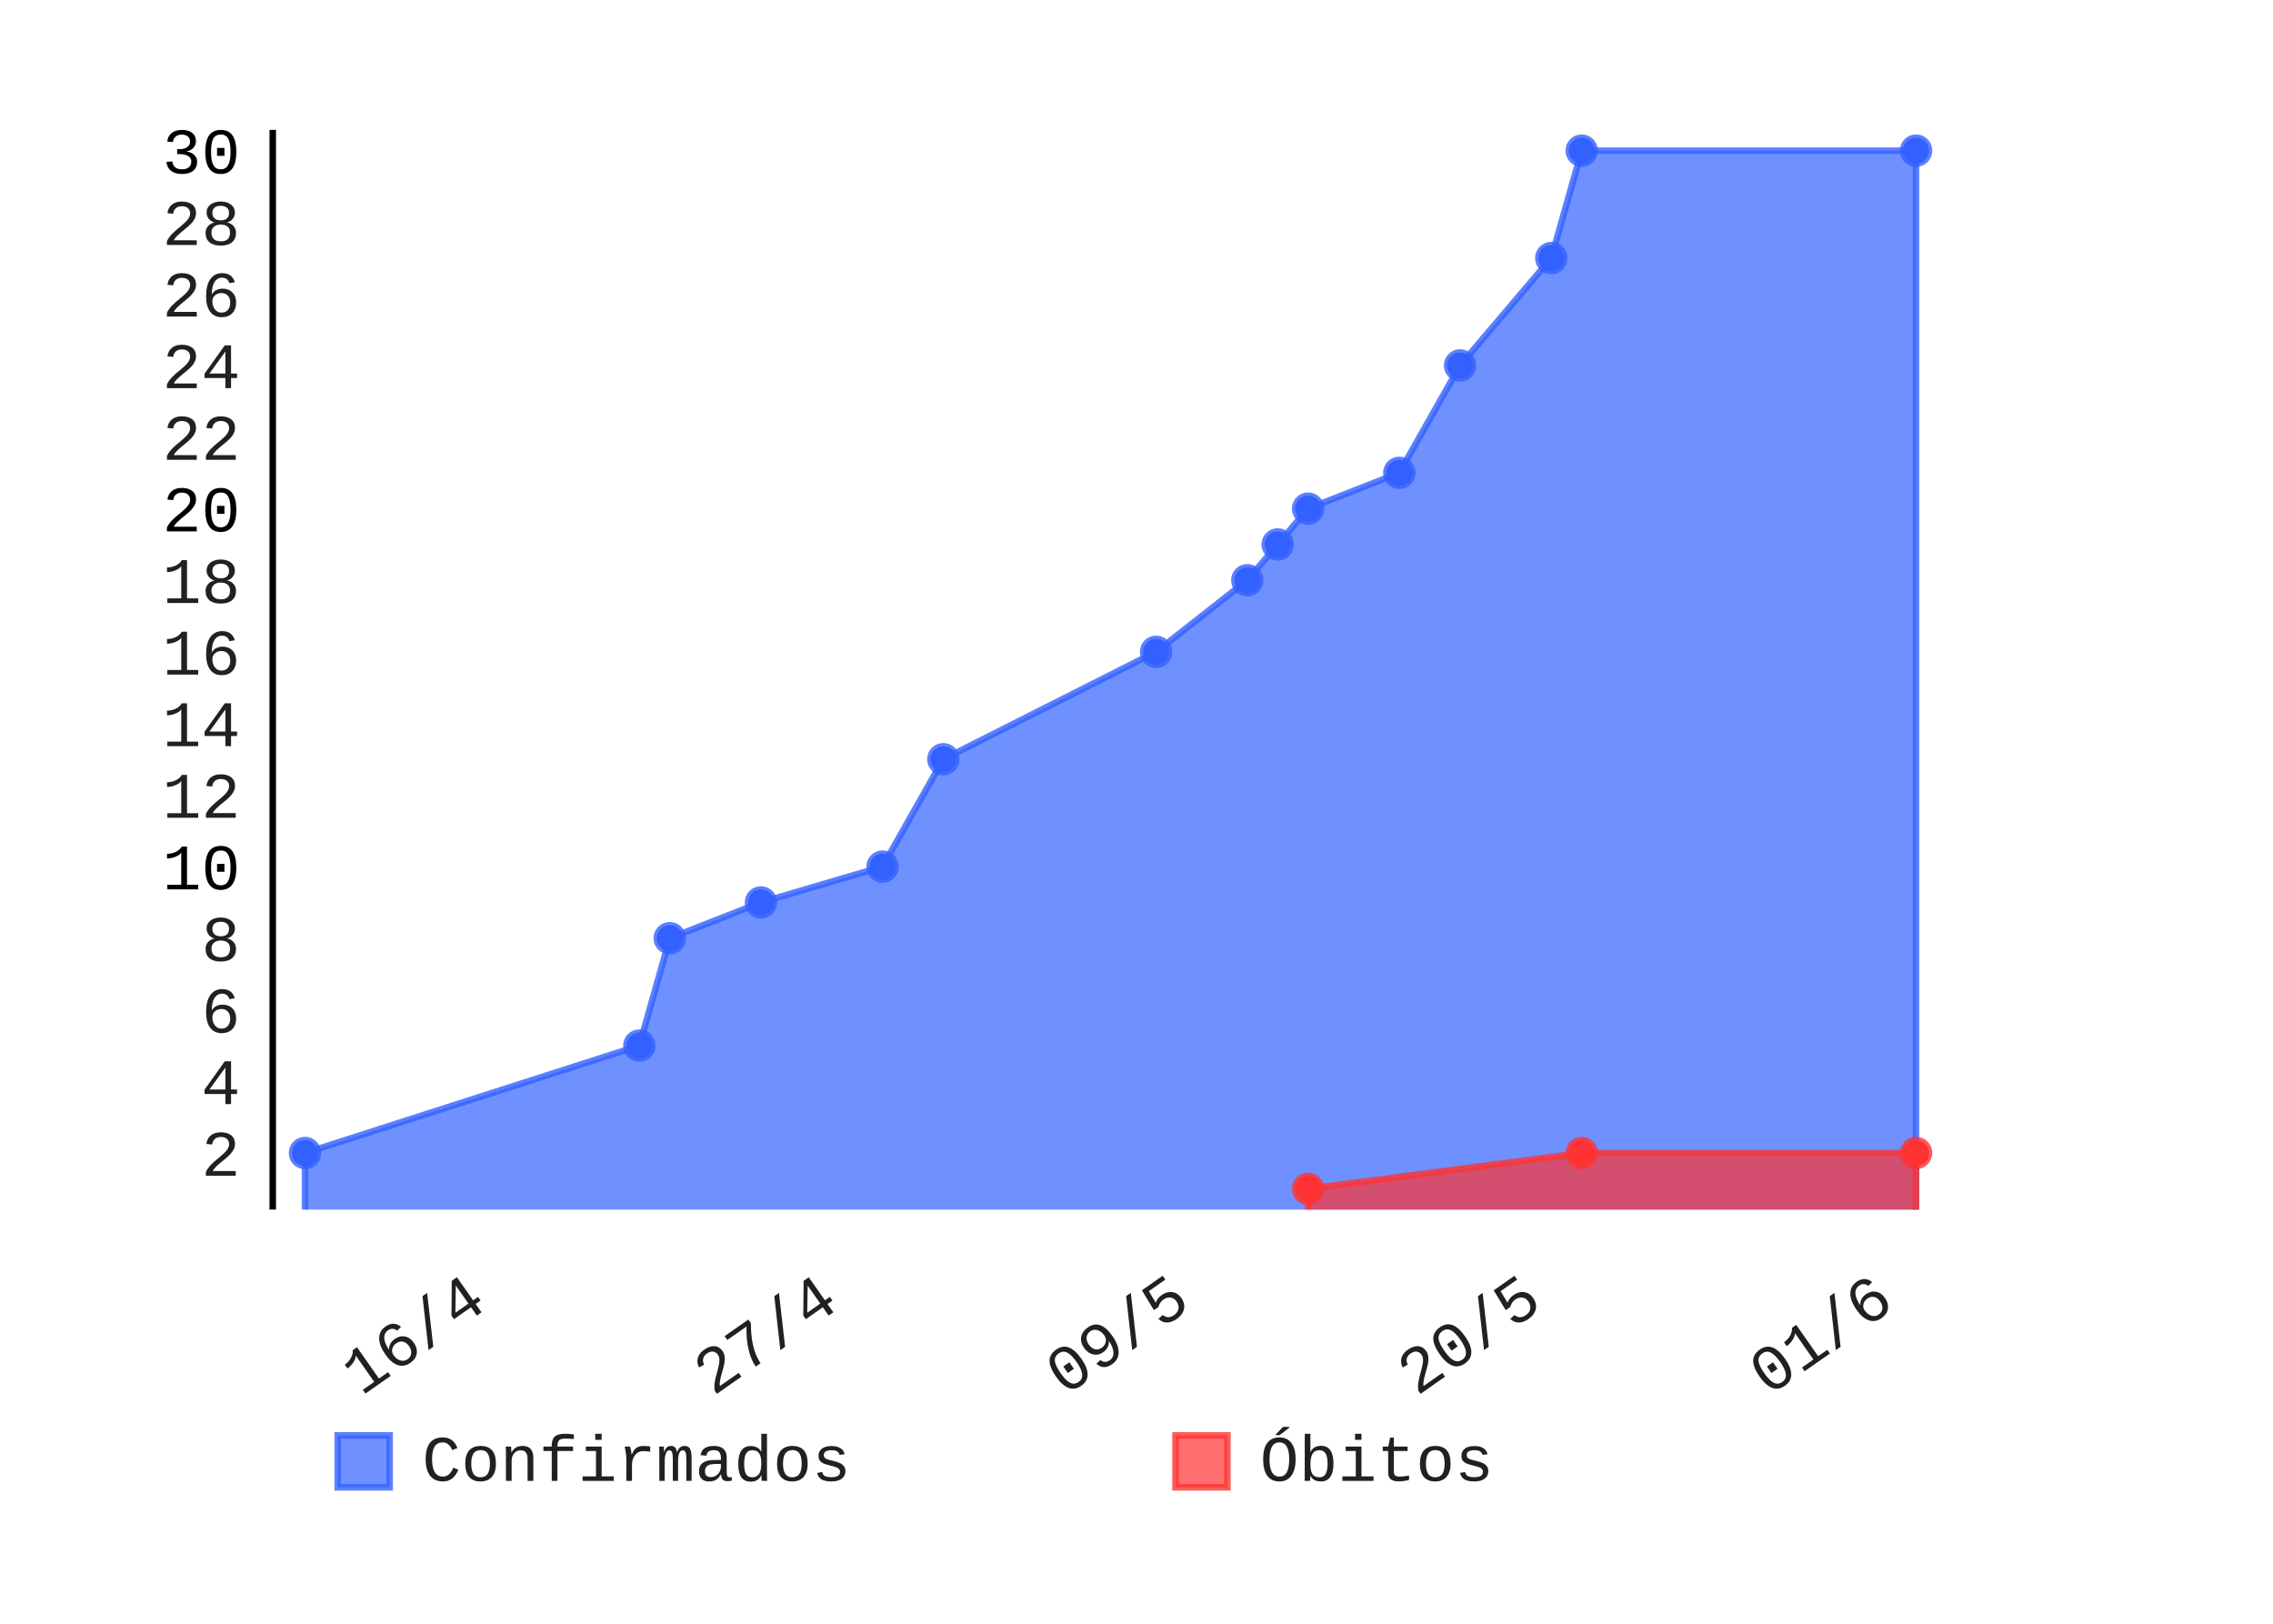
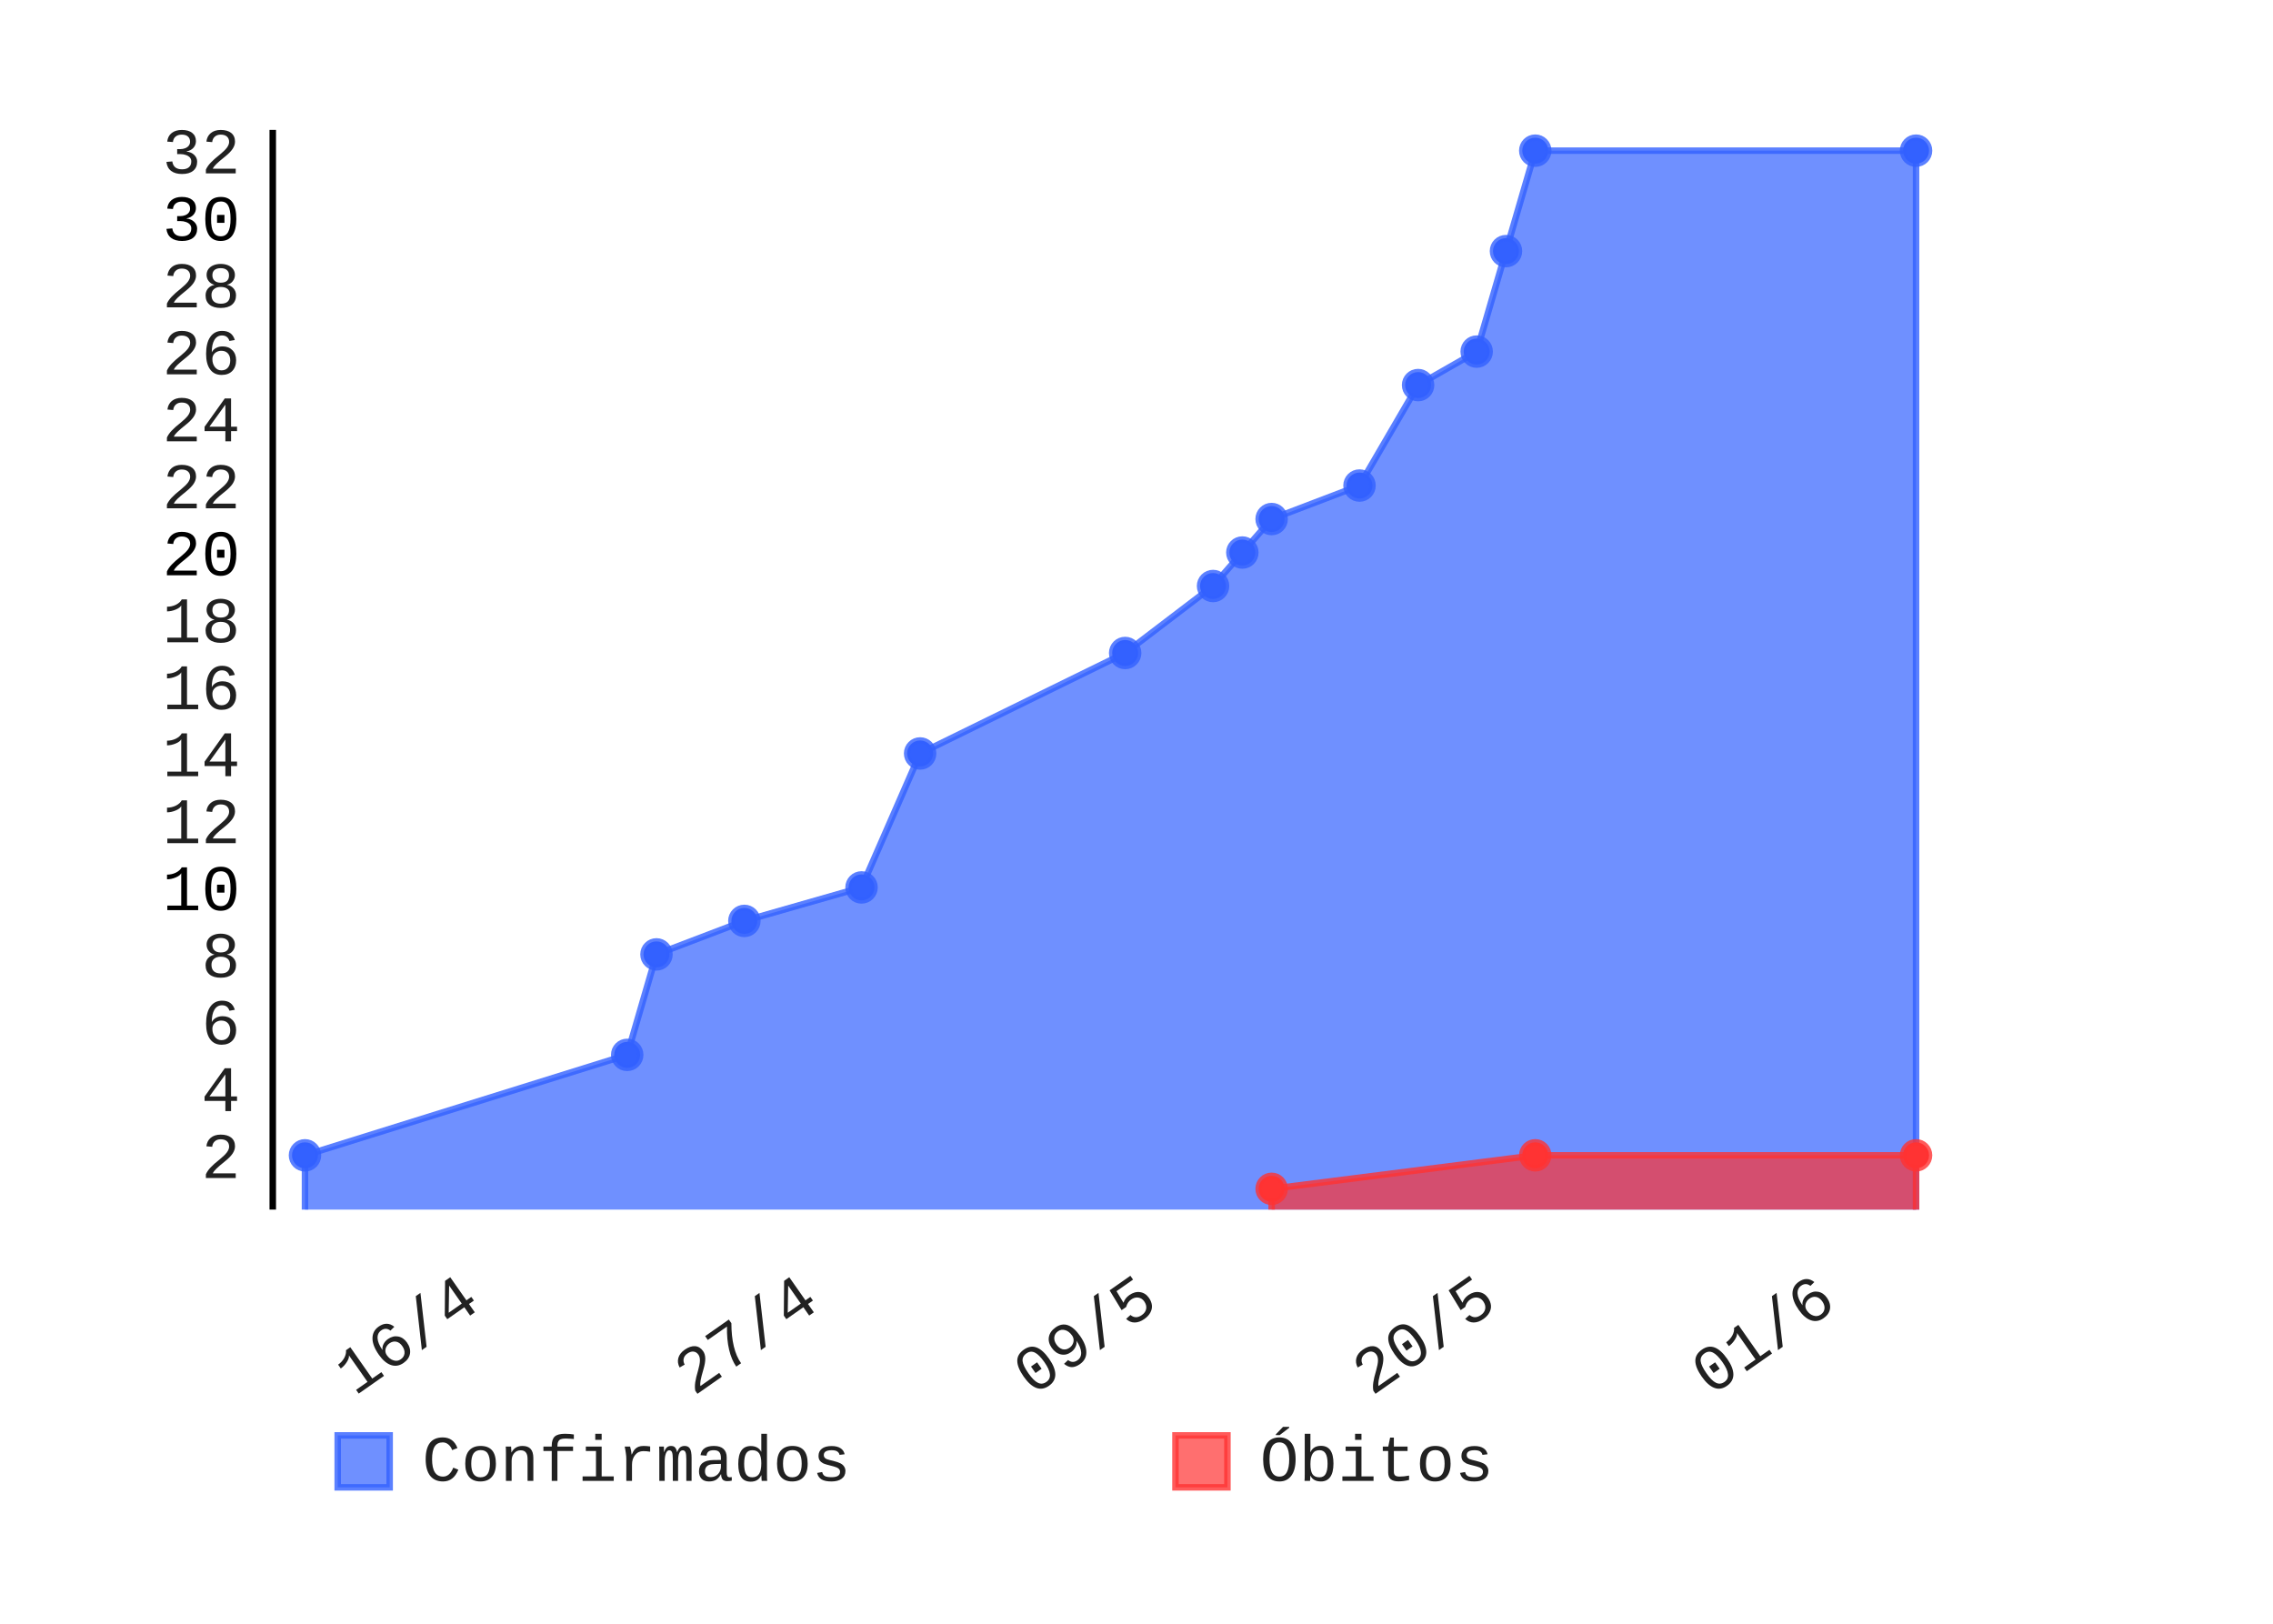
- <svg xmlns="http://www.w3.org/2000/svg" id="chart-da9a3a87-b568-4b26-ba3c-e5095f222d41" class="pygal-chart" viewBox="0 0 350 250" width="350" height="250">
+ <svg xmlns="http://www.w3.org/2000/svg" class="pygal-chart" height="250" id="chart-2988975c-a330-471e-b425-52a7b6b23bee" viewBox="0 0 350 250" width="350">
  <defs>
-     <style type="text/css">#chart-da9a3a87-b568-4b26-ba3c-e5095f222d41{-webkit-user-select:none;-webkit-font-smoothing:antialiased;font-family:Consolas,"Liberation Mono",Menlo,Courier,monospace}#chart-da9a3a87-b568-4b26-ba3c-e5095f222d41 .title{font-family:Consolas,"Liberation Mono",Menlo,Courier,monospace;font-size:8px}#chart-da9a3a87-b568-4b26-ba3c-e5095f222d41 .legends .legend text{font-family:Consolas,"Liberation Mono",Menlo,Courier,monospace;font-size:10px}#chart-da9a3a87-b568-4b26-ba3c-e5095f222d41 .axis text{font-family:Consolas,"Liberation Mono",Menlo,Courier,monospace;font-size:10px}#chart-da9a3a87-b568-4b26-ba3c-e5095f222d41 .axis text.major{font-family:Consolas,"Liberation Mono",Menlo,Courier,monospace;font-size:10px}#chart-da9a3a87-b568-4b26-ba3c-e5095f222d41 .text-overlay text.value{font-family:Consolas,"Liberation Mono",Menlo,Courier,monospace;font-size:16px}#chart-da9a3a87-b568-4b26-ba3c-e5095f222d41 .text-overlay text.label{font-family:Consolas,"Liberation Mono",Menlo,Courier,monospace;font-size:10px}#chart-da9a3a87-b568-4b26-ba3c-e5095f222d41 .tooltip{font-family:Consolas,"Liberation Mono",Menlo,Courier,monospace;font-size:12px}#chart-da9a3a87-b568-4b26-ba3c-e5095f222d41 text.no_data{font-family:Consolas,"Liberation Mono",Menlo,Courier,monospace;font-size:64px}
- #chart-da9a3a87-b568-4b26-ba3c-e5095f222d41{background-color:transparent}#chart-da9a3a87-b568-4b26-ba3c-e5095f222d41 path,#chart-da9a3a87-b568-4b26-ba3c-e5095f222d41 line,#chart-da9a3a87-b568-4b26-ba3c-e5095f222d41 rect,#chart-da9a3a87-b568-4b26-ba3c-e5095f222d41 circle{-webkit-transition:150ms;-moz-transition:150ms;transition:150ms}#chart-da9a3a87-b568-4b26-ba3c-e5095f222d41 .graph &gt; .background{fill:transparent}#chart-da9a3a87-b568-4b26-ba3c-e5095f222d41 .plot &gt; .background{fill:rgba(255,255,255,1)}#chart-da9a3a87-b568-4b26-ba3c-e5095f222d41 .graph{fill:rgba(0,0,0,.87)}#chart-da9a3a87-b568-4b26-ba3c-e5095f222d41 text.no_data{fill:rgba(0,0,0,1)}#chart-da9a3a87-b568-4b26-ba3c-e5095f222d41 .title{fill:rgba(0,0,0,1)}#chart-da9a3a87-b568-4b26-ba3c-e5095f222d41 .legends .legend text{fill:rgba(0,0,0,.87)}#chart-da9a3a87-b568-4b26-ba3c-e5095f222d41 .legends .legend:hover text{fill:rgba(0,0,0,1)}#chart-da9a3a87-b568-4b26-ba3c-e5095f222d41 .axis .line{stroke:rgba(0,0,0,1)}#chart-da9a3a87-b568-4b26-ba3c-e5095f222d41 .axis .guide.line{stroke:rgba(0,0,0,.54)}#chart-da9a3a87-b568-4b26-ba3c-e5095f222d41 .axis .major.line{stroke:rgba(0,0,0,.87)}#chart-da9a3a87-b568-4b26-ba3c-e5095f222d41 .axis text.major{fill:rgba(0,0,0,1)}#chart-da9a3a87-b568-4b26-ba3c-e5095f222d41 .axis.y .guides:hover .guide.line,#chart-da9a3a87-b568-4b26-ba3c-e5095f222d41 .line-graph .axis.x .guides:hover .guide.line,#chart-da9a3a87-b568-4b26-ba3c-e5095f222d41 .stackedline-graph .axis.x .guides:hover .guide.line,#chart-da9a3a87-b568-4b26-ba3c-e5095f222d41 .xy-graph .axis.x .guides:hover .guide.line{stroke:rgba(0,0,0,1)}#chart-da9a3a87-b568-4b26-ba3c-e5095f222d41 .axis .guides:hover text{fill:rgba(0,0,0,1)}#chart-da9a3a87-b568-4b26-ba3c-e5095f222d41 .reactive{fill-opacity:.7;stroke-opacity:.8}#chart-da9a3a87-b568-4b26-ba3c-e5095f222d41 .ci{stroke:rgba(0,0,0,.87)}#chart-da9a3a87-b568-4b26-ba3c-e5095f222d41 .reactive.active,#chart-da9a3a87-b568-4b26-ba3c-e5095f222d41 .active .reactive{fill-opacity:.8;stroke-opacity:.9;stroke-width:4}#chart-da9a3a87-b568-4b26-ba3c-e5095f222d41 .ci .reactive.active{stroke-width:1.5}#chart-da9a3a87-b568-4b26-ba3c-e5095f222d41 .series text{fill:rgba(0,0,0,1)}#chart-da9a3a87-b568-4b26-ba3c-e5095f222d41 .tooltip rect{fill:rgba(255,255,255,1);stroke:rgba(0,0,0,1);-webkit-transition:opacity 150ms;-moz-transition:opacity 150ms;transition:opacity 150ms}#chart-da9a3a87-b568-4b26-ba3c-e5095f222d41 .tooltip .label{fill:rgba(0,0,0,.87)}#chart-da9a3a87-b568-4b26-ba3c-e5095f222d41 .tooltip .label{fill:rgba(0,0,0,.87)}#chart-da9a3a87-b568-4b26-ba3c-e5095f222d41 .tooltip .legend{font-size:.8em;fill:rgba(0,0,0,.54)}#chart-da9a3a87-b568-4b26-ba3c-e5095f222d41 .tooltip .x_label{font-size:.6em;fill:rgba(0,0,0,1)}#chart-da9a3a87-b568-4b26-ba3c-e5095f222d41 .tooltip .xlink{font-size:.5em;text-decoration:underline}#chart-da9a3a87-b568-4b26-ba3c-e5095f222d41 .tooltip .value{font-size:1.5em}#chart-da9a3a87-b568-4b26-ba3c-e5095f222d41 .bound{font-size:.5em}#chart-da9a3a87-b568-4b26-ba3c-e5095f222d41 .max-value{font-size:.75em;fill:rgba(0,0,0,.54)}#chart-da9a3a87-b568-4b26-ba3c-e5095f222d41 .map-element{fill:rgba(255,255,255,1);stroke:rgba(0,0,0,.54) !important}#chart-da9a3a87-b568-4b26-ba3c-e5095f222d41 .map-element .reactive{fill-opacity:inherit;stroke-opacity:inherit}#chart-da9a3a87-b568-4b26-ba3c-e5095f222d41 .color-0,#chart-da9a3a87-b568-4b26-ba3c-e5095f222d41 .color-0 a:visited{stroke:#3361FF;fill:#3361FF}#chart-da9a3a87-b568-4b26-ba3c-e5095f222d41 .color-1,#chart-da9a3a87-b568-4b26-ba3c-e5095f222d41 .color-1 a:visited{stroke:#FF3333;fill:#FF3333}#chart-da9a3a87-b568-4b26-ba3c-e5095f222d41 .text-overlay .color-0 text{fill:black}#chart-da9a3a87-b568-4b26-ba3c-e5095f222d41 .text-overlay .color-1 text{fill:black}
- #chart-da9a3a87-b568-4b26-ba3c-e5095f222d41 text.no_data{text-anchor:middle}#chart-da9a3a87-b568-4b26-ba3c-e5095f222d41 .guide.line{fill:none}#chart-da9a3a87-b568-4b26-ba3c-e5095f222d41 .centered{text-anchor:middle}#chart-da9a3a87-b568-4b26-ba3c-e5095f222d41 .title{text-anchor:middle}#chart-da9a3a87-b568-4b26-ba3c-e5095f222d41 .legends .legend text{fill-opacity:1}#chart-da9a3a87-b568-4b26-ba3c-e5095f222d41 .axis.x text{text-anchor:middle}#chart-da9a3a87-b568-4b26-ba3c-e5095f222d41 .axis.x:not(.web) text[transform]{text-anchor:start}#chart-da9a3a87-b568-4b26-ba3c-e5095f222d41 .axis.x:not(.web) text[transform].backwards{text-anchor:end}#chart-da9a3a87-b568-4b26-ba3c-e5095f222d41 .axis.y text{text-anchor:end}#chart-da9a3a87-b568-4b26-ba3c-e5095f222d41 .axis.y text[transform].backwards{text-anchor:start}#chart-da9a3a87-b568-4b26-ba3c-e5095f222d41 .axis.y2 text{text-anchor:start}#chart-da9a3a87-b568-4b26-ba3c-e5095f222d41 .axis.y2 text[transform].backwards{text-anchor:end}#chart-da9a3a87-b568-4b26-ba3c-e5095f222d41 .axis .guide.line{stroke-dasharray:4,4}#chart-da9a3a87-b568-4b26-ba3c-e5095f222d41 .axis .major.guide.line{stroke-dasharray:6,6}#chart-da9a3a87-b568-4b26-ba3c-e5095f222d41 .horizontal .axis.y .guide.line,#chart-da9a3a87-b568-4b26-ba3c-e5095f222d41 .horizontal .axis.y2 .guide.line,#chart-da9a3a87-b568-4b26-ba3c-e5095f222d41 .vertical .axis.x .guide.line{opacity:0}#chart-da9a3a87-b568-4b26-ba3c-e5095f222d41 .horizontal .axis.always_show .guide.line,#chart-da9a3a87-b568-4b26-ba3c-e5095f222d41 .vertical .axis.always_show .guide.line{opacity:1 !important}#chart-da9a3a87-b568-4b26-ba3c-e5095f222d41 .axis.y .guides:hover .guide.line,#chart-da9a3a87-b568-4b26-ba3c-e5095f222d41 .axis.y2 .guides:hover .guide.line,#chart-da9a3a87-b568-4b26-ba3c-e5095f222d41 .axis.x .guides:hover .guide.line{opacity:1}#chart-da9a3a87-b568-4b26-ba3c-e5095f222d41 .axis .guides:hover text{opacity:1}#chart-da9a3a87-b568-4b26-ba3c-e5095f222d41 .nofill{fill:none}#chart-da9a3a87-b568-4b26-ba3c-e5095f222d41 .subtle-fill{fill-opacity:.2}#chart-da9a3a87-b568-4b26-ba3c-e5095f222d41 .dot{stroke-width:1px;fill-opacity:1}#chart-da9a3a87-b568-4b26-ba3c-e5095f222d41 .dot.active{stroke-width:5px}#chart-da9a3a87-b568-4b26-ba3c-e5095f222d41 .dot.negative{fill:transparent}#chart-da9a3a87-b568-4b26-ba3c-e5095f222d41 text,#chart-da9a3a87-b568-4b26-ba3c-e5095f222d41 tspan{stroke:none !important}#chart-da9a3a87-b568-4b26-ba3c-e5095f222d41 .series text.active{opacity:1}#chart-da9a3a87-b568-4b26-ba3c-e5095f222d41 .tooltip rect{fill-opacity:.95;stroke-width:.5}#chart-da9a3a87-b568-4b26-ba3c-e5095f222d41 .tooltip text{fill-opacity:1}#chart-da9a3a87-b568-4b26-ba3c-e5095f222d41 .showable{visibility:hidden}#chart-da9a3a87-b568-4b26-ba3c-e5095f222d41 .showable.shown{visibility:visible}#chart-da9a3a87-b568-4b26-ba3c-e5095f222d41 .gauge-background{fill:rgba(229,229,229,1);stroke:none}#chart-da9a3a87-b568-4b26-ba3c-e5095f222d41 .bg-lines{stroke:transparent;stroke-width:2px}</style>
+     <style type="text/css">#chart-2988975c-a330-471e-b425-52a7b6b23bee{-webkit-user-select:none;-webkit-font-smoothing:antialiased;font-family:Consolas,"Liberation Mono",Menlo,Courier,monospace}#chart-2988975c-a330-471e-b425-52a7b6b23bee .title{font-family:Consolas,"Liberation Mono",Menlo,Courier,monospace;font-size:8px}#chart-2988975c-a330-471e-b425-52a7b6b23bee .legends .legend text{font-family:Consolas,"Liberation Mono",Menlo,Courier,monospace;font-size:10px}#chart-2988975c-a330-471e-b425-52a7b6b23bee .axis text{font-family:Consolas,"Liberation Mono",Menlo,Courier,monospace;font-size:10px}#chart-2988975c-a330-471e-b425-52a7b6b23bee .axis text.major{font-family:Consolas,"Liberation Mono",Menlo,Courier,monospace;font-size:10px}#chart-2988975c-a330-471e-b425-52a7b6b23bee .text-overlay text.value{font-family:Consolas,"Liberation Mono",Menlo,Courier,monospace;font-size:16px}#chart-2988975c-a330-471e-b425-52a7b6b23bee .text-overlay text.label{font-family:Consolas,"Liberation Mono",Menlo,Courier,monospace;font-size:10px}#chart-2988975c-a330-471e-b425-52a7b6b23bee .tooltip{font-family:Consolas,"Liberation Mono",Menlo,Courier,monospace;font-size:12px}#chart-2988975c-a330-471e-b425-52a7b6b23bee text.no_data{font-family:Consolas,"Liberation Mono",Menlo,Courier,monospace;font-size:64px}
+ #chart-2988975c-a330-471e-b425-52a7b6b23bee{background-color:transparent}#chart-2988975c-a330-471e-b425-52a7b6b23bee path,#chart-2988975c-a330-471e-b425-52a7b6b23bee line,#chart-2988975c-a330-471e-b425-52a7b6b23bee rect,#chart-2988975c-a330-471e-b425-52a7b6b23bee circle{-webkit-transition:150ms;-moz-transition:150ms;transition:150ms}#chart-2988975c-a330-471e-b425-52a7b6b23bee .graph &gt; .background{fill:transparent}#chart-2988975c-a330-471e-b425-52a7b6b23bee .plot &gt; .background{fill:rgba(255,255,255,1)}#chart-2988975c-a330-471e-b425-52a7b6b23bee .graph{fill:rgba(0,0,0,.87)}#chart-2988975c-a330-471e-b425-52a7b6b23bee text.no_data{fill:rgba(0,0,0,1)}#chart-2988975c-a330-471e-b425-52a7b6b23bee .title{fill:rgba(0,0,0,1)}#chart-2988975c-a330-471e-b425-52a7b6b23bee .legends .legend text{fill:rgba(0,0,0,.87)}#chart-2988975c-a330-471e-b425-52a7b6b23bee .legends .legend:hover text{fill:rgba(0,0,0,1)}#chart-2988975c-a330-471e-b425-52a7b6b23bee .axis .line{stroke:rgba(0,0,0,1)}#chart-2988975c-a330-471e-b425-52a7b6b23bee .axis .guide.line{stroke:rgba(0,0,0,.54)}#chart-2988975c-a330-471e-b425-52a7b6b23bee .axis .major.line{stroke:rgba(0,0,0,.87)}#chart-2988975c-a330-471e-b425-52a7b6b23bee .axis text.major{fill:rgba(0,0,0,1)}#chart-2988975c-a330-471e-b425-52a7b6b23bee .axis.y .guides:hover .guide.line,#chart-2988975c-a330-471e-b425-52a7b6b23bee .line-graph .axis.x .guides:hover .guide.line,#chart-2988975c-a330-471e-b425-52a7b6b23bee .stackedline-graph .axis.x .guides:hover .guide.line,#chart-2988975c-a330-471e-b425-52a7b6b23bee .xy-graph .axis.x .guides:hover .guide.line{stroke:rgba(0,0,0,1)}#chart-2988975c-a330-471e-b425-52a7b6b23bee .axis .guides:hover text{fill:rgba(0,0,0,1)}#chart-2988975c-a330-471e-b425-52a7b6b23bee .reactive{fill-opacity:.7;stroke-opacity:.8}#chart-2988975c-a330-471e-b425-52a7b6b23bee .ci{stroke:rgba(0,0,0,.87)}#chart-2988975c-a330-471e-b425-52a7b6b23bee .reactive.active,#chart-2988975c-a330-471e-b425-52a7b6b23bee .active .reactive{fill-opacity:.8;stroke-opacity:.9;stroke-width:4}#chart-2988975c-a330-471e-b425-52a7b6b23bee .ci .reactive.active{stroke-width:1.5}#chart-2988975c-a330-471e-b425-52a7b6b23bee .series text{fill:rgba(0,0,0,1)}#chart-2988975c-a330-471e-b425-52a7b6b23bee .tooltip rect{fill:rgba(255,255,255,1);stroke:rgba(0,0,0,1);-webkit-transition:opacity 150ms;-moz-transition:opacity 150ms;transition:opacity 150ms}#chart-2988975c-a330-471e-b425-52a7b6b23bee .tooltip .label{fill:rgba(0,0,0,.87)}#chart-2988975c-a330-471e-b425-52a7b6b23bee .tooltip .label{fill:rgba(0,0,0,.87)}#chart-2988975c-a330-471e-b425-52a7b6b23bee .tooltip .legend{font-size:.8em;fill:rgba(0,0,0,.54)}#chart-2988975c-a330-471e-b425-52a7b6b23bee .tooltip .x_label{font-size:.6em;fill:rgba(0,0,0,1)}#chart-2988975c-a330-471e-b425-52a7b6b23bee .tooltip .xlink{font-size:.5em;text-decoration:underline}#chart-2988975c-a330-471e-b425-52a7b6b23bee .tooltip .value{font-size:1.5em}#chart-2988975c-a330-471e-b425-52a7b6b23bee .bound{font-size:.5em}#chart-2988975c-a330-471e-b425-52a7b6b23bee .max-value{font-size:.75em;fill:rgba(0,0,0,.54)}#chart-2988975c-a330-471e-b425-52a7b6b23bee .map-element{fill:rgba(255,255,255,1);stroke:rgba(0,0,0,.54) !important}#chart-2988975c-a330-471e-b425-52a7b6b23bee .map-element .reactive{fill-opacity:inherit;stroke-opacity:inherit}#chart-2988975c-a330-471e-b425-52a7b6b23bee .color-0,#chart-2988975c-a330-471e-b425-52a7b6b23bee .color-0 a:visited{stroke:#3361FF;fill:#3361FF}#chart-2988975c-a330-471e-b425-52a7b6b23bee .color-1,#chart-2988975c-a330-471e-b425-52a7b6b23bee .color-1 a:visited{stroke:#FF3333;fill:#FF3333}#chart-2988975c-a330-471e-b425-52a7b6b23bee .text-overlay .color-0 text{fill:black}#chart-2988975c-a330-471e-b425-52a7b6b23bee .text-overlay .color-1 text{fill:black}
+ #chart-2988975c-a330-471e-b425-52a7b6b23bee text.no_data{text-anchor:middle}#chart-2988975c-a330-471e-b425-52a7b6b23bee .guide.line{fill:none}#chart-2988975c-a330-471e-b425-52a7b6b23bee .centered{text-anchor:middle}#chart-2988975c-a330-471e-b425-52a7b6b23bee .title{text-anchor:middle}#chart-2988975c-a330-471e-b425-52a7b6b23bee .legends .legend text{fill-opacity:1}#chart-2988975c-a330-471e-b425-52a7b6b23bee .axis.x text{text-anchor:middle}#chart-2988975c-a330-471e-b425-52a7b6b23bee .axis.x:not(.web) text[transform]{text-anchor:start}#chart-2988975c-a330-471e-b425-52a7b6b23bee .axis.x:not(.web) text[transform].backwards{text-anchor:end}#chart-2988975c-a330-471e-b425-52a7b6b23bee .axis.y text{text-anchor:end}#chart-2988975c-a330-471e-b425-52a7b6b23bee .axis.y text[transform].backwards{text-anchor:start}#chart-2988975c-a330-471e-b425-52a7b6b23bee .axis.y2 text{text-anchor:start}#chart-2988975c-a330-471e-b425-52a7b6b23bee .axis.y2 text[transform].backwards{text-anchor:end}#chart-2988975c-a330-471e-b425-52a7b6b23bee .axis .guide.line{stroke-dasharray:4,4}#chart-2988975c-a330-471e-b425-52a7b6b23bee .axis .major.guide.line{stroke-dasharray:6,6}#chart-2988975c-a330-471e-b425-52a7b6b23bee .horizontal .axis.y .guide.line,#chart-2988975c-a330-471e-b425-52a7b6b23bee .horizontal .axis.y2 .guide.line,#chart-2988975c-a330-471e-b425-52a7b6b23bee .vertical .axis.x .guide.line{opacity:0}#chart-2988975c-a330-471e-b425-52a7b6b23bee .horizontal .axis.always_show .guide.line,#chart-2988975c-a330-471e-b425-52a7b6b23bee .vertical .axis.always_show .guide.line{opacity:1 !important}#chart-2988975c-a330-471e-b425-52a7b6b23bee .axis.y .guides:hover .guide.line,#chart-2988975c-a330-471e-b425-52a7b6b23bee .axis.y2 .guides:hover .guide.line,#chart-2988975c-a330-471e-b425-52a7b6b23bee .axis.x .guides:hover .guide.line{opacity:1}#chart-2988975c-a330-471e-b425-52a7b6b23bee .axis .guides:hover text{opacity:1}#chart-2988975c-a330-471e-b425-52a7b6b23bee .nofill{fill:none}#chart-2988975c-a330-471e-b425-52a7b6b23bee .subtle-fill{fill-opacity:.2}#chart-2988975c-a330-471e-b425-52a7b6b23bee .dot{stroke-width:1px;fill-opacity:1}#chart-2988975c-a330-471e-b425-52a7b6b23bee .dot.active{stroke-width:5px}#chart-2988975c-a330-471e-b425-52a7b6b23bee .dot.negative{fill:transparent}#chart-2988975c-a330-471e-b425-52a7b6b23bee text,#chart-2988975c-a330-471e-b425-52a7b6b23bee tspan{stroke:none !important}#chart-2988975c-a330-471e-b425-52a7b6b23bee .series text.active{opacity:1}#chart-2988975c-a330-471e-b425-52a7b6b23bee .tooltip rect{fill-opacity:.95;stroke-width:.5}#chart-2988975c-a330-471e-b425-52a7b6b23bee .tooltip text{fill-opacity:1}#chart-2988975c-a330-471e-b425-52a7b6b23bee .showable{visibility:hidden}#chart-2988975c-a330-471e-b425-52a7b6b23bee .showable.shown{visibility:visible}#chart-2988975c-a330-471e-b425-52a7b6b23bee .gauge-background{fill:rgba(229,229,229,1);stroke:none}#chart-2988975c-a330-471e-b425-52a7b6b23bee .bg-lines{stroke:transparent;stroke-width:2px}</style>
  </defs>
  <g class="graph datetimeline-graph vertical">
-     <rect x="0" y="0" width="350" height="250" class="background" />
-     <g transform="translate(42, 20)" class="plot">
-       <rect x="0" y="0" width="258.0" height="166.234" class="background" />
+     <rect class="background" height="250" width="350" x="0" y="0" />
+     <g class="plot" transform="translate(42, 20)">
+       <rect class="background" height="166.234" width="258.0" x="0" y="0" />
      <g class="axis y">
        <g class="guides">
-           <text x="-5" y="161.026" class="">2</text>
+           <text class="" x="-5" y="161.381">2</text>
        </g>
        <g class="guides">
-           <text x="-5" y="150.002" class="">4</text>
+           <text class="" x="-5" y="151.069">4</text>
        </g>
        <g class="guides">
-           <text x="-5" y="138.979" class="">6</text>
+           <text class="" x="-5" y="140.757">6</text>
        </g>
        <g class="guides">
-           <text x="-5" y="127.955" class="">8</text>
+           <text class="" x="-5" y="130.444">8</text>
        </g>
        <g class="guides">
-           <text x="-5" y="116.932" class="major">10</text>
+           <text class="major" x="-5" y="120.132">10</text>
        </g>
        <g class="guides">
-           <text x="-5" y="105.908" class="">12</text>
+           <text class="" x="-5" y="109.82">12</text>
        </g>
        <g class="guides">
-           <text x="-5" y="94.885" class="">14</text>
+           <text class="" x="-5" y="99.507">14</text>
        </g>
        <g class="guides">
-           <text x="-5" y="83.861" class="">16</text>
+           <text class="" x="-5" y="89.195">16</text>
        </g>
        <g class="guides">
-           <text x="-5" y="72.838" class="">18</text>
+           <text class="" x="-5" y="78.883">18</text>
        </g>
        <g class="guides">
-           <text x="-5" y="61.814" class="major">20</text>
+           <text class="major" x="-5" y="68.571">20</text>
        </g>
        <g class="guides">
-           <text x="-5" y="50.791" class="">22</text>
+           <text class="" x="-5" y="58.258">22</text>
        </g>
        <g class="guides">
-           <text x="-5" y="39.767" class="">24</text>
+           <text class="" x="-5" y="47.946">24</text>
        </g>
        <g class="guides">
-           <text x="-5" y="28.744" class="">26</text>
+           <text class="" x="-5" y="37.634">26</text>
        </g>
        <g class="guides">
-           <text x="-5" y="17.72" class="">28</text>
+           <text class="" x="-5" y="27.321">28</text>
        </g>
        <g class="guides">
-           <text x="-5" y="6.697" class="major">30</text>
+           <text class="major" x="-5" y="17.009">30</text>
+         </g>
+         <g class="guides">
+           <text class="" x="-5" y="6.697">32</text>
        </g>
      </g>
      <g class="axis x">
-         <path d="M0 0 v166.234" class="line" />
+         <path class="line" d="M0 0 v166.234" />
        <g class="guides">
-           <path d="M33.306 0 v166.234" class="guide line" />
-           <text x="33.306" y="181.234" class="backwards" transform="rotate(325 33.30576 181.2342)">16/4</text>
+           <path class="guide line" d="M32.275 0 v166.234" />
+           <text class="backwards" transform="rotate(325 32.27506 181.2342)" x="32.275" y="181.234">16/4</text>
        </g>
        <g class="guides">
-           <path d="M87.48 0 v166.234" class="guide line" />
-           <text x="87.48" y="181.234" class="backwards" transform="rotate(325 87.48049 181.2342)">27/4</text>
+           <path class="guide line" d="M84.48 0 v166.234" />
+           <text class="backwards" transform="rotate(325 84.4798 181.2342)" x="84.48" y="181.234">27/4</text>
        </g>
        <g class="guides">
-           <path d="M141.655 0 v166.234" class="guide line" />
-           <text x="141.655" y="181.234" class="backwards" transform="rotate(325 141.6552 181.2342)">09/5</text>
+           <path class="guide line" d="M136.685 0 v166.234" />
+           <text class="backwards" transform="rotate(325 136.6845 181.2342)" x="136.685" y="181.234">09/5</text>
        </g>
        <g class="guides">
-           <path d="M195.83 0 v166.234" class="guide line" />
-           <text x="195.83" y="181.234" class="backwards" transform="rotate(325 195.8299 181.2342)">20/5</text>
+           <path class="guide line" d="M188.889 0 v166.234" />
+           <text class="backwards" transform="rotate(325 188.8893 181.2342)" x="188.889" y="181.234">20/5</text>
        </g>
        <g class="guides">
-           <path d="M250.005 0 v166.234" class="guide line" />
-           <text x="250.005" y="181.234" class="backwards" transform="rotate(325 250.0047 181.2342)">01/6</text>
+           <path class="guide line" d="M241.094 0 v166.234" />
+           <text class="backwards" transform="rotate(325 241.094 181.2342)" x="241.094" y="181.234">01/6</text>
        </g>
      </g>
      <g class="series serie-0 color-0">
-         <path d="M4.962 166.234 L4.962 157.526 56.449 140.99 61.13 124.455 75.172 118.943 93.895 113.432 103.256 96.896 136.021 80.361 150.063 69.338 154.744 63.826 159.425 58.314 173.467 52.802 182.828 36.267 196.87 19.732 201.551 3.197 253.038 3.197 253.038 166.234" class="line reactive" />
+         <path class="line reactive" d="M4.962 166.234 L4.962 157.881 54.577 142.413 59.087 126.944 72.619 121.788 90.661 116.632 99.682 96.007 131.255 80.539 144.787 70.227 149.297 65.071 153.808 59.914 167.339 54.758 176.36 39.29 185.381 34.134 189.892 18.665 194.402 3.197 253.038 3.197 253.038 166.234" />
      </g>
      <g class="series serie-1 color-1">
-         <path d="M159.425 166.234 L159.425 163.037 201.551 157.526 253.038 157.526 253.038 166.234" class="line reactive" />
+         <path class="line reactive" d="M153.808 166.234 L153.808 163.037 194.402 157.881 253.038 157.881 253.038 166.234" />
      </g>
    </g>
    <g class="titles" />
-     <g transform="translate(42, 20)" class="plot overlay">
+     <g class="plot overlay" transform="translate(42, 20)">
      <g class="series serie-0 color-0">
        <g class="dots">
-           <circle cx="4.962" cy="157.526" r="2" class="dot reactive tooltip-trigger" />
+           <circle class="dot reactive tooltip-trigger" cx="4.962" cy="157.881" r="2" />
        </g>
        <g class="dots">
-           <circle cx="56.449" cy="140.99" r="2" class="dot reactive tooltip-trigger" />
+           <circle class="dot reactive tooltip-trigger" cx="54.577" cy="142.413" r="2" />
        </g>
        <g class="dots">
-           <circle cx="61.13" cy="124.455" r="2" class="dot reactive tooltip-trigger" />
+           <circle class="dot reactive tooltip-trigger" cx="59.087" cy="126.944" r="2" />
        </g>
        <g class="dots">
-           <circle cx="75.172" cy="118.943" r="2" class="dot reactive tooltip-trigger" />
+           <circle class="dot reactive tooltip-trigger" cx="72.619" cy="121.788" r="2" />
        </g>
        <g class="dots">
-           <circle cx="93.895" cy="113.432" r="2" class="dot reactive tooltip-trigger" />
+           <circle class="dot reactive tooltip-trigger" cx="90.661" cy="116.632" r="2" />
        </g>
        <g class="dots">
-           <circle cx="103.256" cy="96.896" r="2" class="dot reactive tooltip-trigger" />
+           <circle class="dot reactive tooltip-trigger" cx="99.682" cy="96.007" r="2" />
        </g>
        <g class="dots">
-           <circle cx="136.021" cy="80.361" r="2" class="dot reactive tooltip-trigger" />
+           <circle class="dot reactive tooltip-trigger" cx="131.255" cy="80.539" r="2" />
        </g>
        <g class="dots">
-           <circle cx="150.063" cy="69.338" r="2" class="dot reactive tooltip-trigger" />
+           <circle class="dot reactive tooltip-trigger" cx="144.787" cy="70.227" r="2" />
        </g>
        <g class="dots">
-           <circle cx="154.744" cy="63.826" r="2" class="dot reactive tooltip-trigger" />
+           <circle class="dot reactive tooltip-trigger" cx="149.297" cy="65.071" r="2" />
        </g>
        <g class="dots">
-           <circle cx="159.425" cy="58.314" r="2" class="dot reactive tooltip-trigger" />
+           <circle class="dot reactive tooltip-trigger" cx="153.808" cy="59.914" r="2" />
        </g>
        <g class="dots">
-           <circle cx="173.467" cy="52.802" r="2" class="dot reactive tooltip-trigger" />
+           <circle class="dot reactive tooltip-trigger" cx="167.339" cy="54.758" r="2" />
        </g>
        <g class="dots">
-           <circle cx="182.828" cy="36.267" r="2" class="dot reactive tooltip-trigger" />
+           <circle class="dot reactive tooltip-trigger" cx="176.36" cy="39.29" r="2" />
        </g>
        <g class="dots">
-           <circle cx="196.87" cy="19.732" r="2" class="dot reactive tooltip-trigger" />
+           <circle class="dot reactive tooltip-trigger" cx="185.381" cy="34.134" r="2" />
        </g>
        <g class="dots">
-           <circle cx="201.551" cy="3.197" r="2" class="dot reactive tooltip-trigger" />
+           <circle class="dot reactive tooltip-trigger" cx="189.892" cy="18.665" r="2" />
        </g>
        <g class="dots">
-           <circle cx="253.038" cy="3.197" r="2" class="dot reactive tooltip-trigger" />
+           <circle class="dot reactive tooltip-trigger" cx="194.402" cy="3.197" r="2" />
+         </g>
+         <g class="dots">
+           <circle class="dot reactive tooltip-trigger" cx="253.038" cy="3.197" r="2" />
        </g>
      </g>
      <g class="series serie-1 color-1">
        <g class="dots">
-           <circle cx="159.425" cy="163.037" r="2" class="dot reactive tooltip-trigger" />
+           <circle class="dot reactive tooltip-trigger" cx="153.808" cy="163.037" r="2" />
        </g>
        <g class="dots">
-           <circle cx="201.551" cy="157.526" r="2" class="dot reactive tooltip-trigger" />
+           <circle class="dot reactive tooltip-trigger" cx="194.402" cy="157.881" r="2" />
        </g>
        <g class="dots">
-           <circle cx="253.038" cy="157.526" r="2" class="dot reactive tooltip-trigger" />
+           <circle class="dot reactive tooltip-trigger" cx="253.038" cy="157.881" r="2" />
        </g>
      </g>
    </g>
-     <g transform="translate(42, 20)" class="plot text-overlay">
+     <g class="plot text-overlay" transform="translate(42, 20)">
      <g class="series serie-0 color-0" />
      <g class="series serie-1 color-1" />
    </g>
-     <g transform="translate(42, 20)" class="plot tooltip-overlay">
-       <g transform="translate(0 0)" style="opacity: 0" class="tooltip">
-         <rect rx="10" ry="10" width="0" height="0" class="tooltip-box" />
+     <g class="plot tooltip-overlay" transform="translate(42, 20)">
+       <g class="tooltip" style="opacity: 0" transform="translate(0 0)">
+         <rect class="tooltip-box" height="0" rx="10" ry="10" width="0" />
        <g class="text" />
      </g>
    </g>
-     <g transform="translate(52, 220)" class="legends">
-       <g id="activate-serie-0" class="legend reactive activate-serie">
-         <rect x="0.0" y="1.0" width="8" height="8" class="color-0 reactive" />
+     <g class="legends" transform="translate(52, 220)">
+       <g class="legend reactive activate-serie" id="activate-serie-0">
+         <rect class="color-0 reactive" height="8" width="8" x="0.0" y="1.0" />
        <text x="13.0" y="8.0">Confirmados</text>
      </g>
-       <g id="activate-serie-1" class="legend reactive activate-serie">
-         <rect x="129.0" y="1.0" width="8" height="8" class="color-1 reactive" />
+       <g class="legend reactive activate-serie" id="activate-serie-1">
+         <rect class="color-1 reactive" height="8" width="8" x="129.0" y="1.0" />
        <text x="142.0" y="8.0">Óbitos</text>
      </g>
    </g>
  </g>
</svg>
